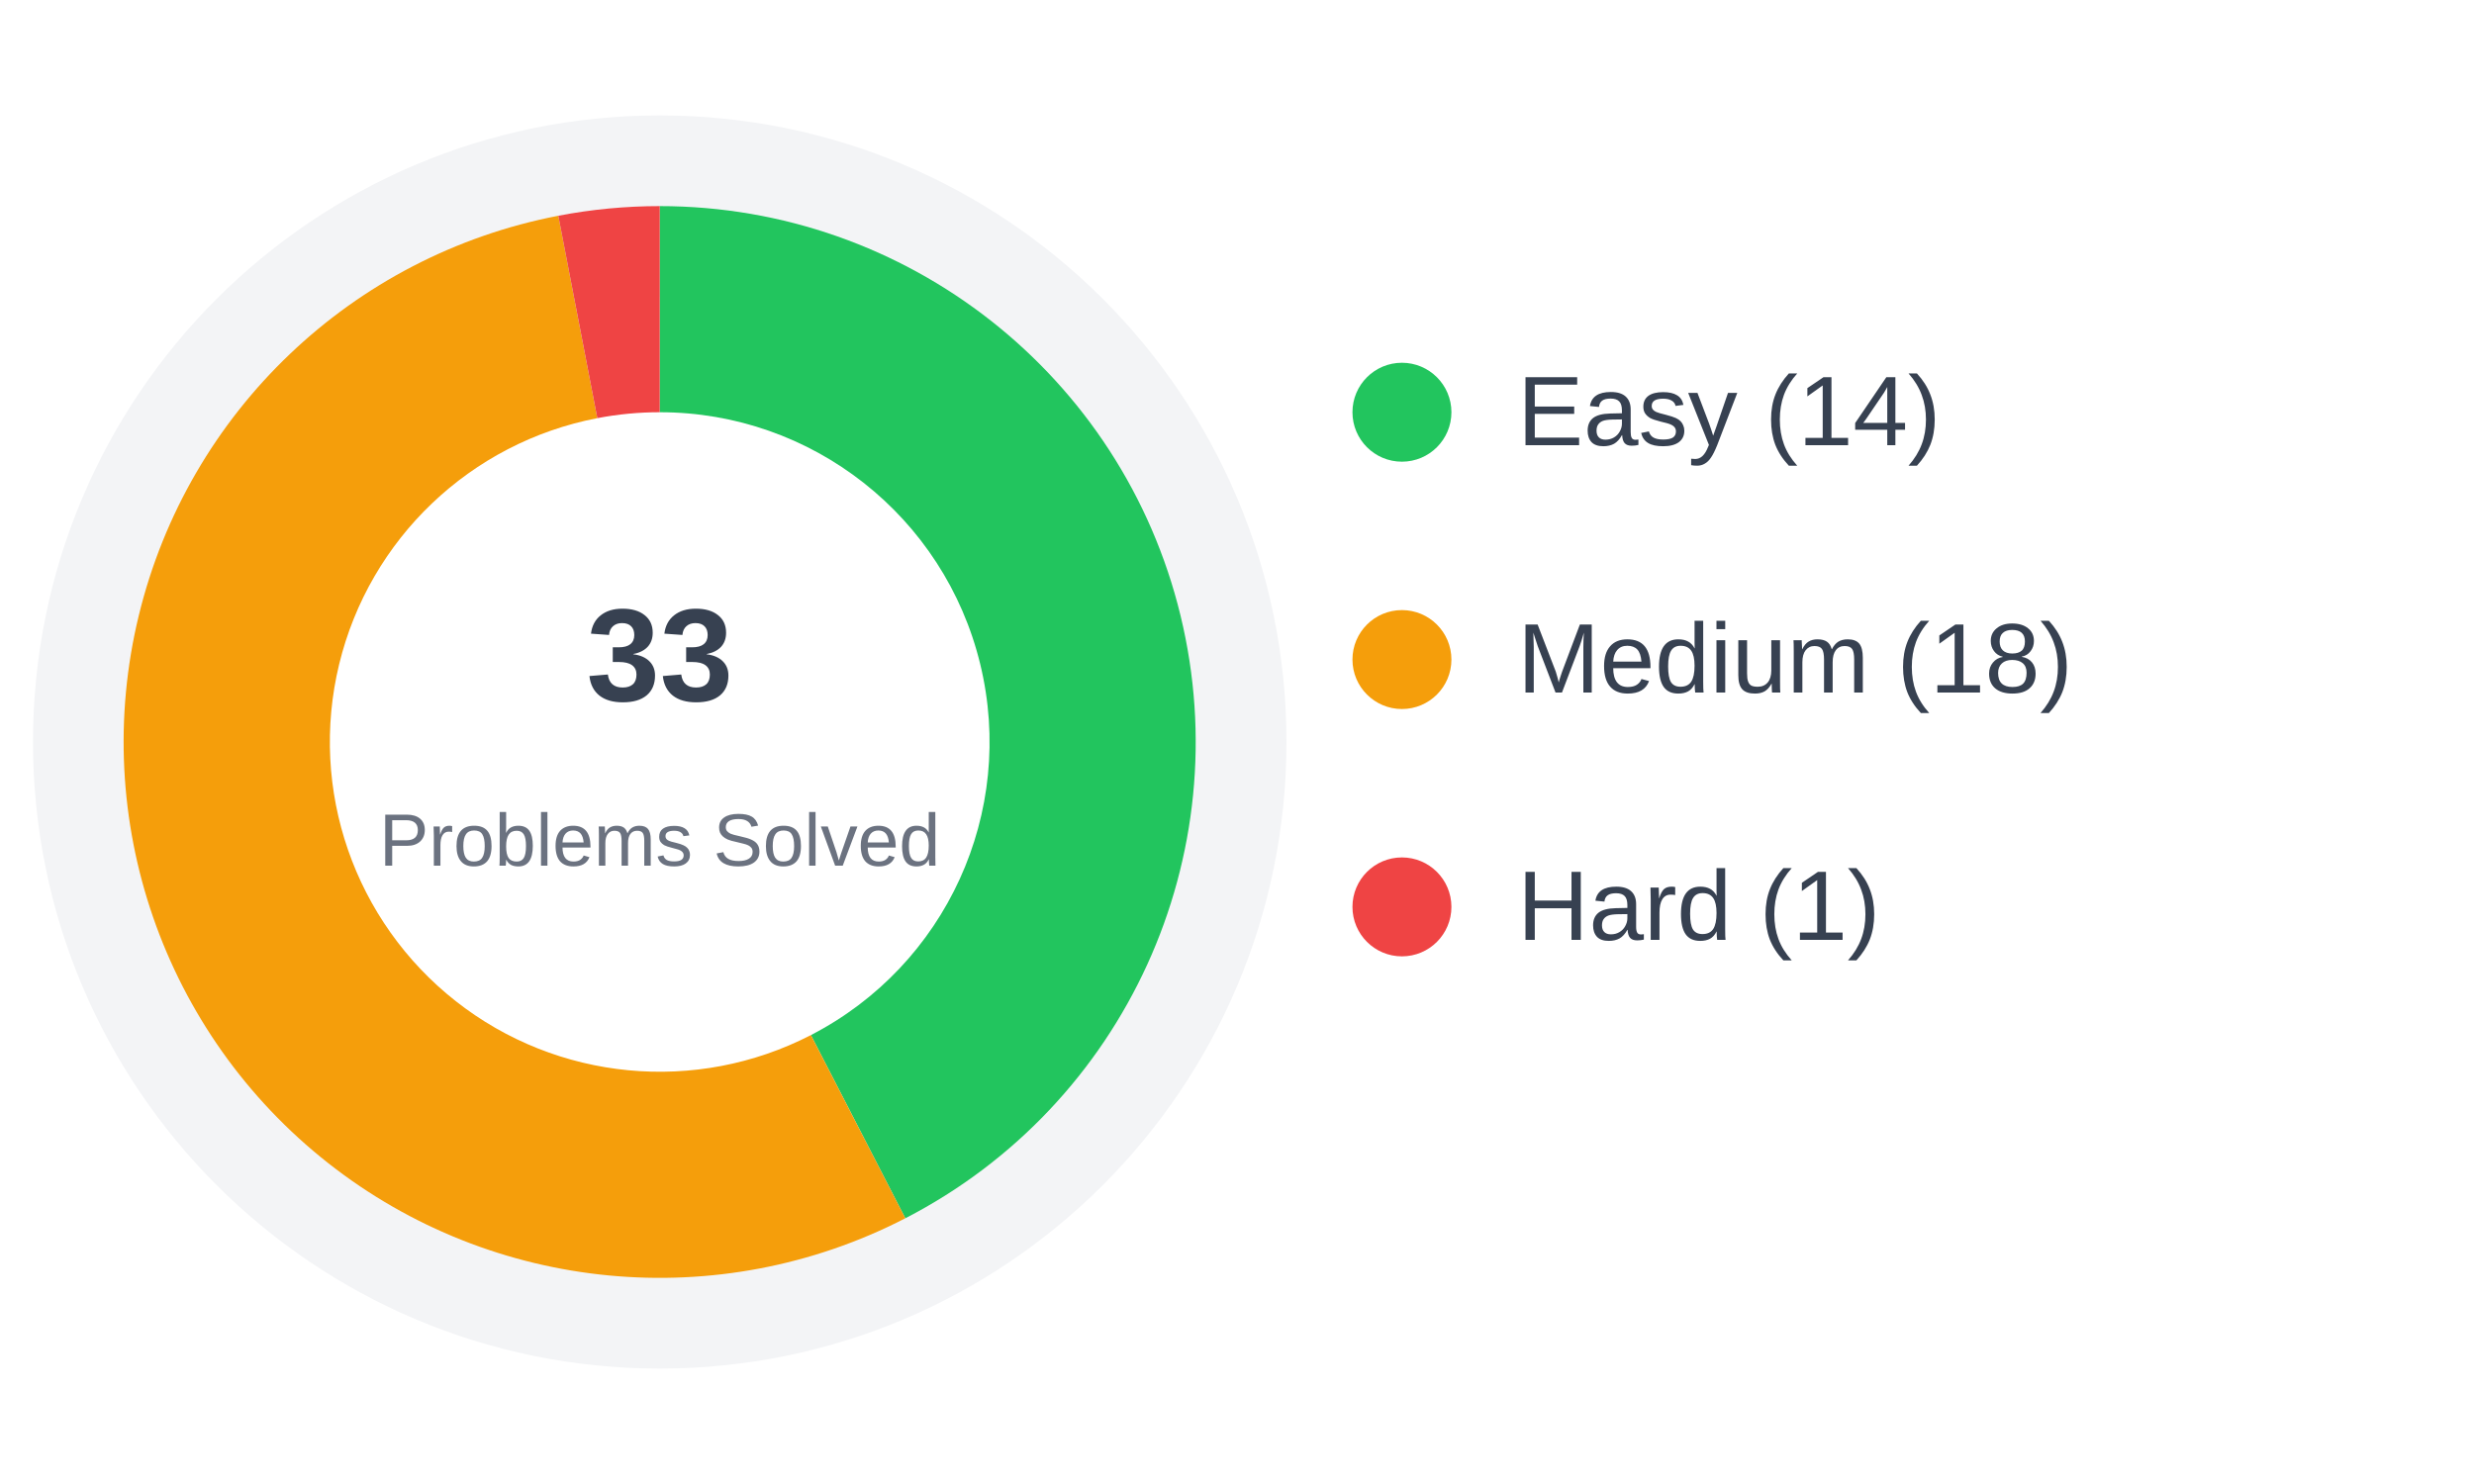
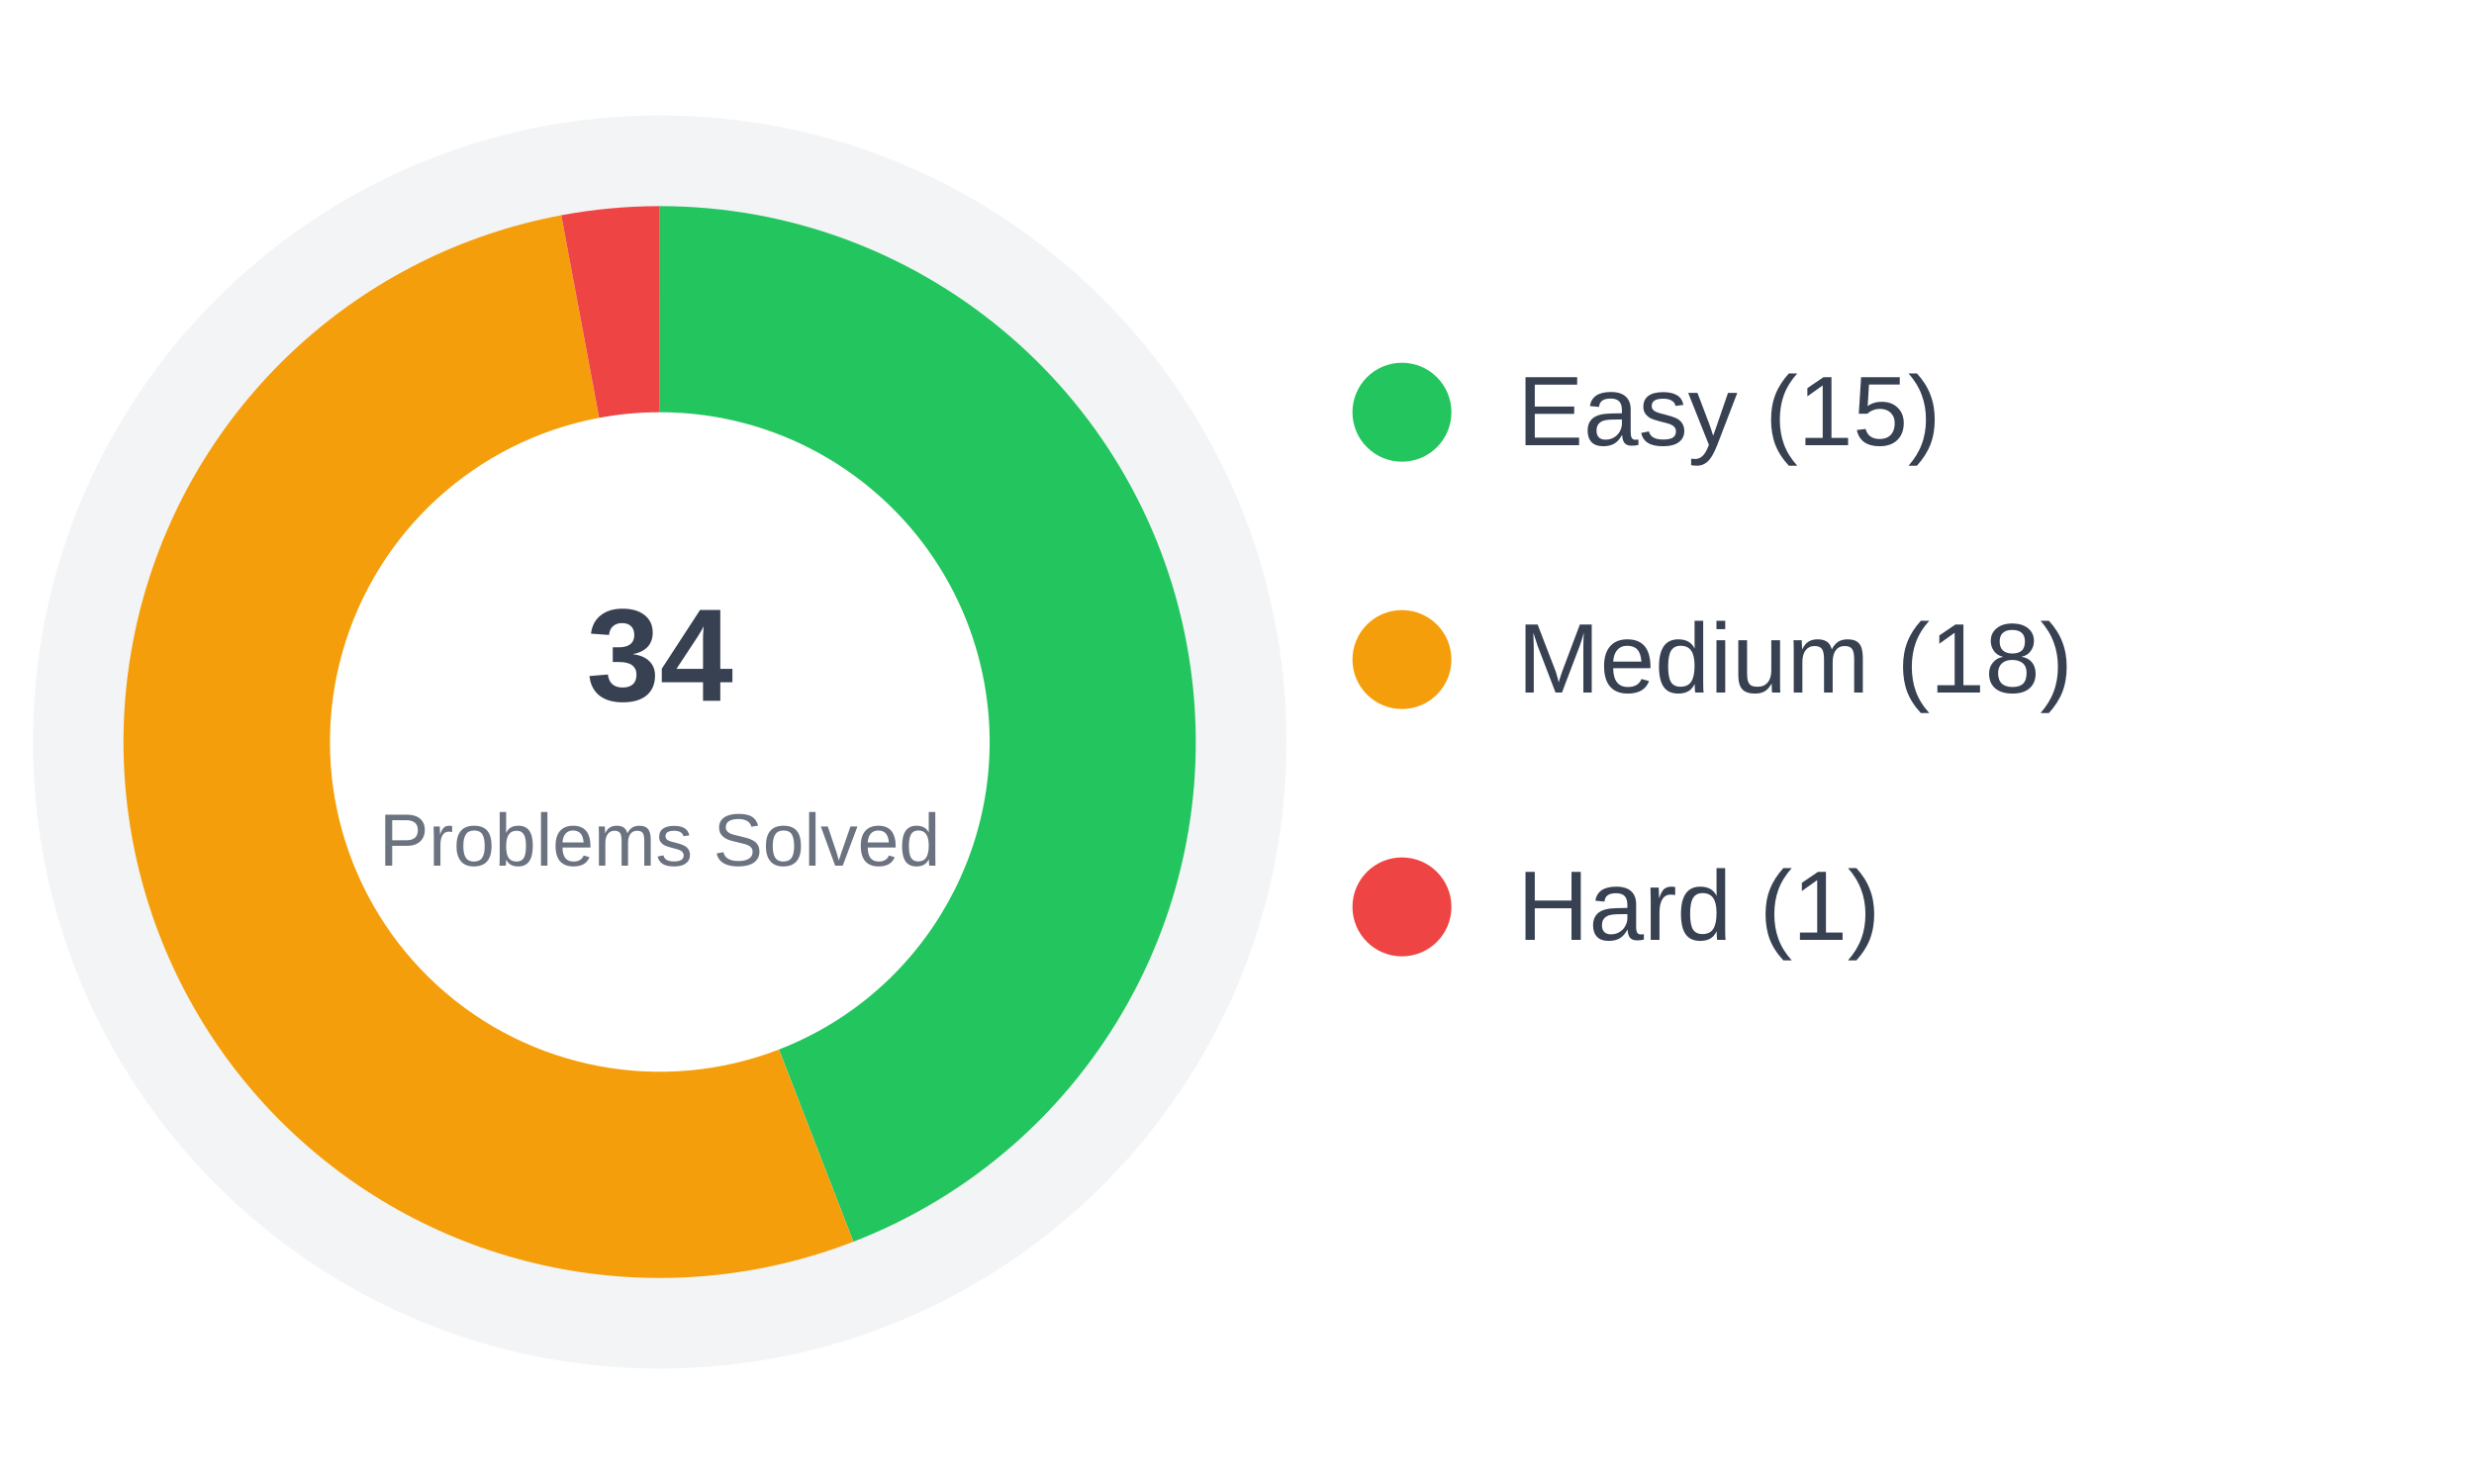
<svg xmlns="http://www.w3.org/2000/svg" width="300" height="180" viewBox="0 0 300 180">
  <style>
    .bg-ring { stroke: #f3f4f6; }
    .text-primary { fill: #374151; }
    .text-secondary { fill: #6b7280; }

    @media (prefers-color-scheme: dark) {
      .bg-ring { stroke: #374151; }
      .text-primary { fill: #f9fafb; }
      .text-secondary { fill: #9ca3af; }
    }
  </style>
  <circle cx="80" cy="90" r="65" fill="none" class="bg-ring" stroke-width="22" />
-   <path d="M 80.00 25.00 A 65 65 0 0 1 109.78 147.77 L 98.33 125.55 A 40 40 0 0 0 80.00 50.00 Z" fill="#22c55e" />
-   <path d="M 109.78 147.77 A 65 65 0 1 1 67.70 26.17 L 72.43 50.72 A 40 40 0 1 0 98.33 125.55 Z" fill="#f59e0b" />
-   <path d="M 67.70 26.17 A 65 65 0 0 1 80.00 25.00 L 80.00 50.00 A 40 40 0 0 0 72.43 50.72 Z" fill="#ef4444" />
+   <path d="M 80.00 25.00 A 65 65 0 0 1 103.48 150.61 L 94.45 127.30 A 40 40 0 0 0 80.00 50.00 Z" fill="#22c55e" />
+   <path d="M 103.48 150.61 A 65 65 0 1 1 68.06 26.11 L 72.65 50.68 A 40 40 0 1 0 94.45 127.30 Z" fill="#f59e0b" />
+   <path d="M 68.06 26.11 A 65 65 0 0 1 80.00 25.00 L 80.00 50.00 A 40 40 0 0 0 72.65 50.68 Z" fill="#ef4444" />
  <text x="80" y="85" text-anchor="middle" font-family="Arial, sans-serif" font-size="16" font-weight="bold" class="text-primary">
-     33
+     34
  </text>
  <text x="80" y="105" text-anchor="middle" font-family="Arial, sans-serif" font-size="9" class="text-secondary">
    Problems Solved
  </text>
  <g transform="translate(170, 50)">
    <circle cx="0" cy="0" r="6" fill="#22c55e" />
-     <text x="14" y="4" font-family="Arial, sans-serif" font-size="12" class="text-primary">Easy (14)</text>
+     <text x="14" y="4" font-family="Arial, sans-serif" font-size="12" class="text-primary">Easy (15)</text>
  </g>
  <g transform="translate(170, 80)">
    <circle cx="0" cy="0" r="6" fill="#f59e0b" />
    <text x="14" y="4" font-family="Arial, sans-serif" font-size="12" class="text-primary">Medium (18)</text>
  </g>
  <g transform="translate(170, 110)">
    <circle cx="0" cy="0" r="6" fill="#ef4444" />
    <text x="14" y="4" font-family="Arial, sans-serif" font-size="12" class="text-primary">Hard (1)</text>
  </g>
</svg>
